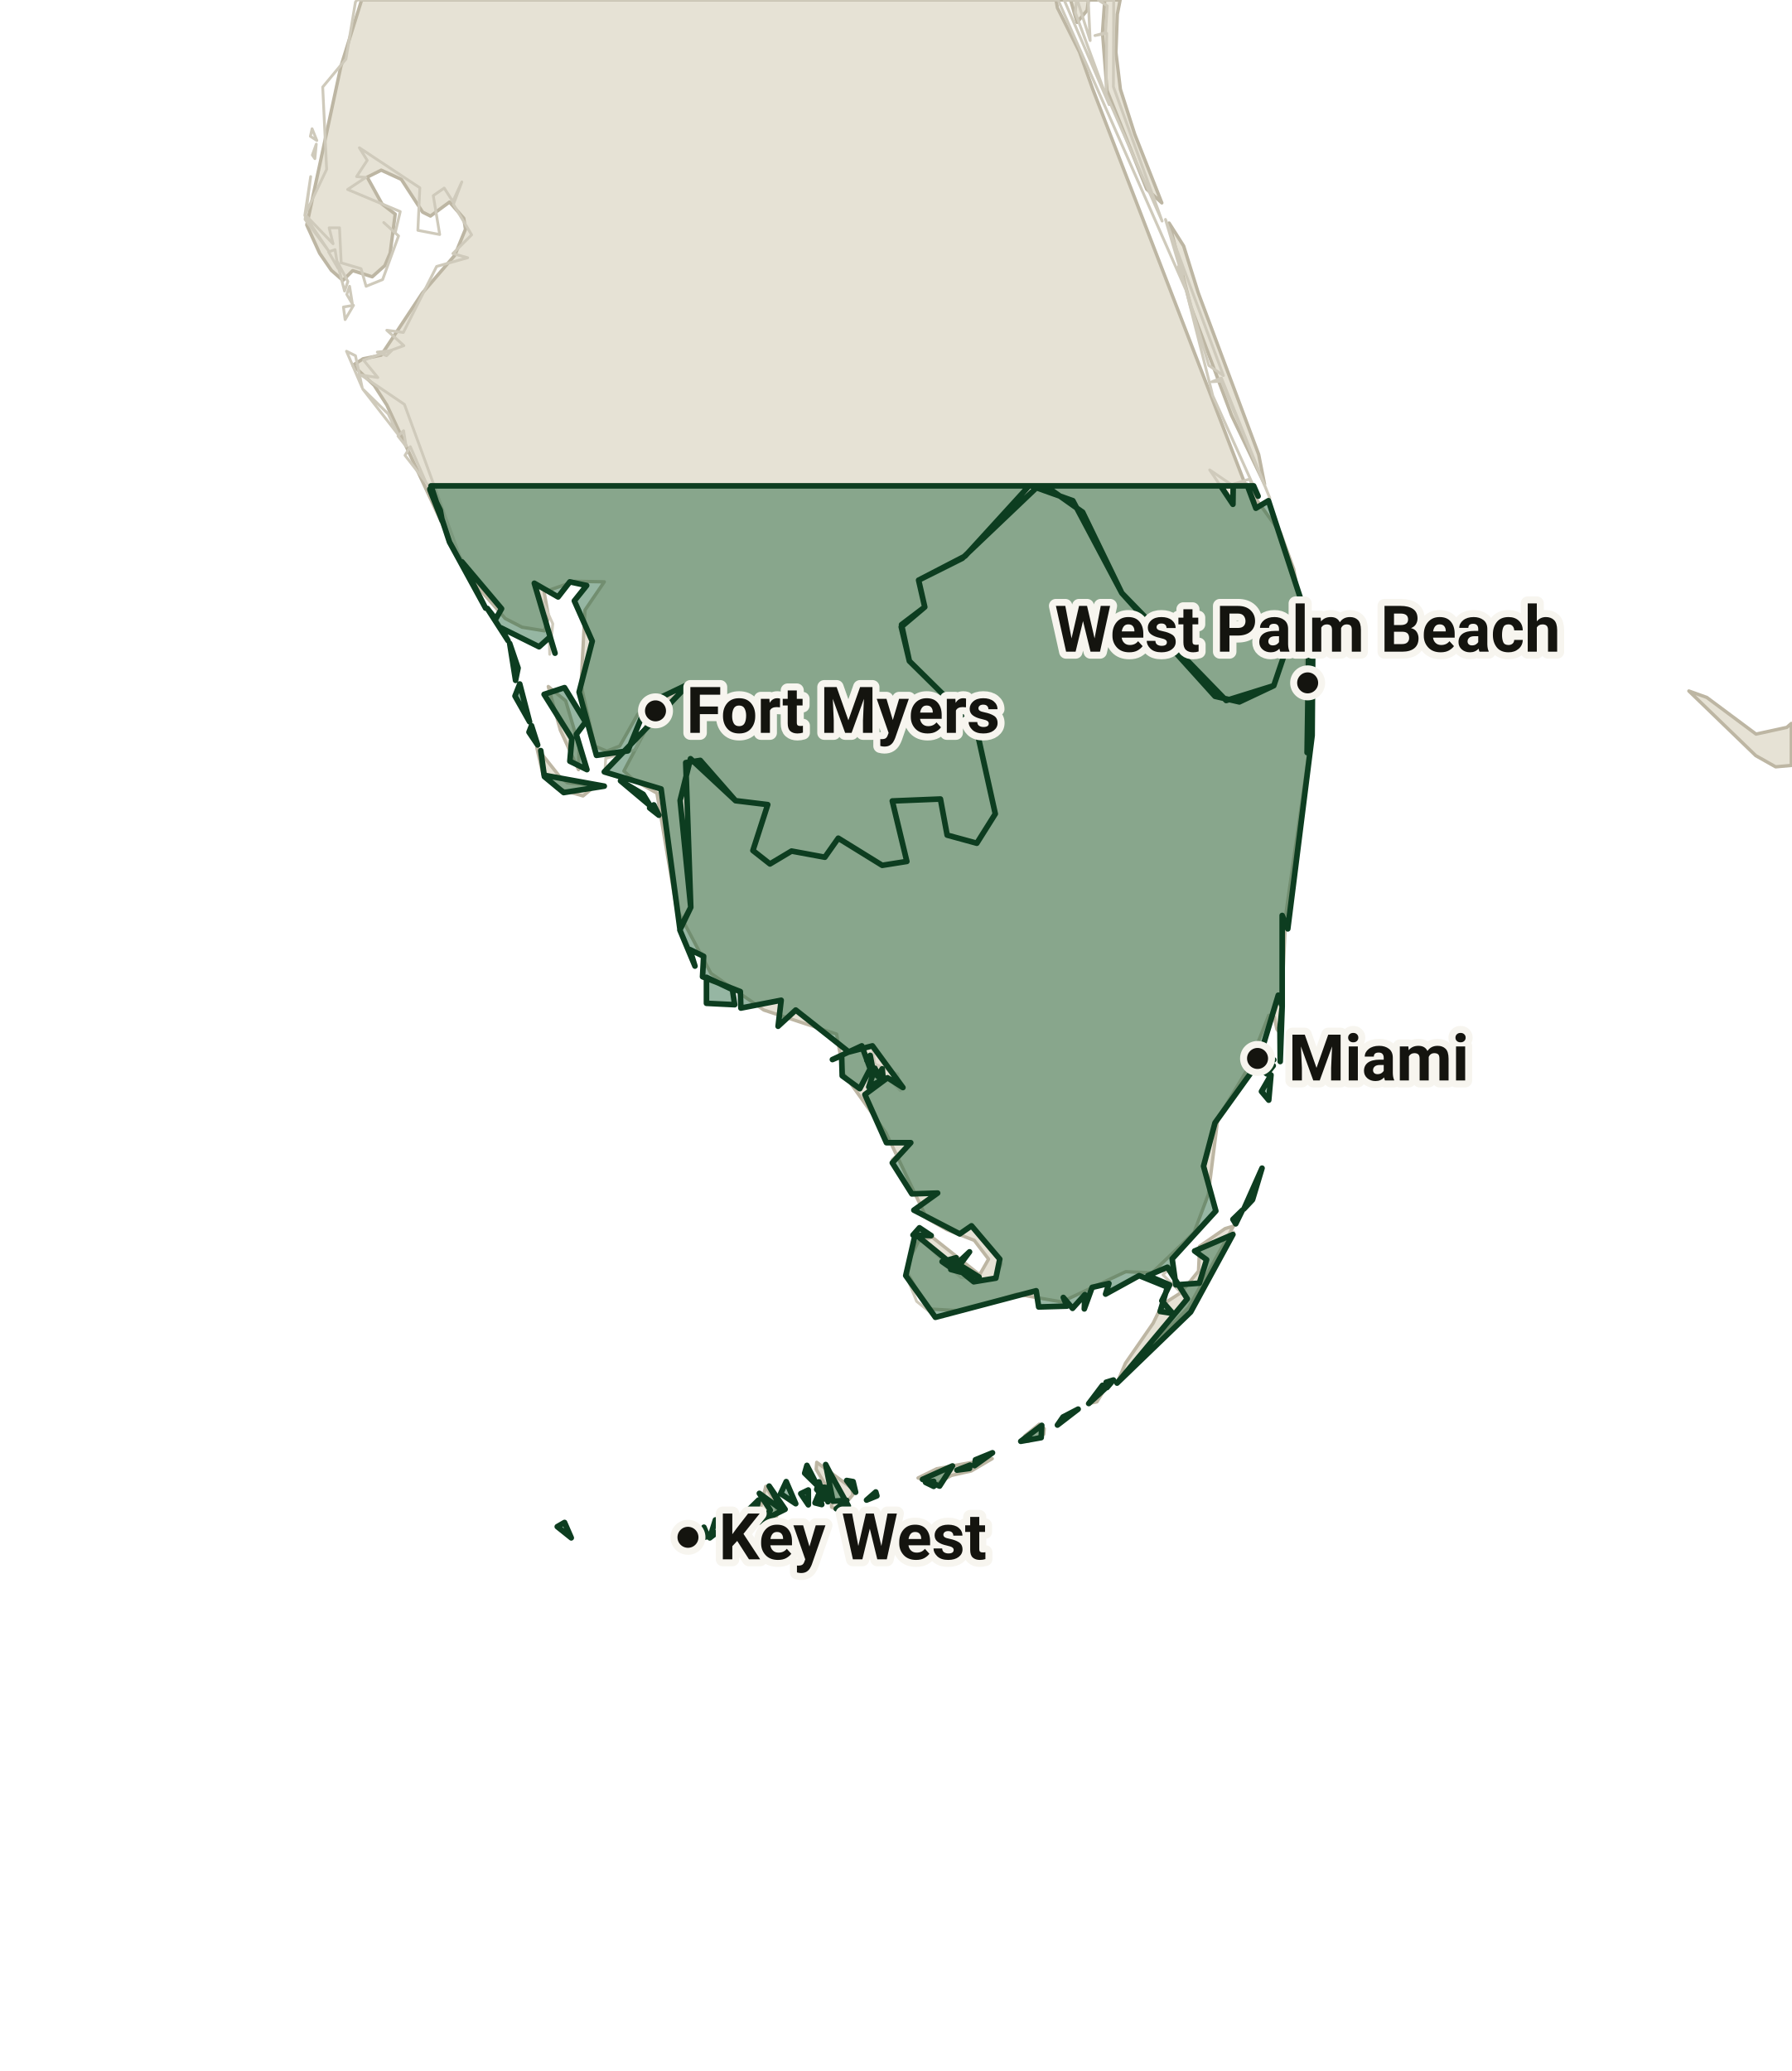
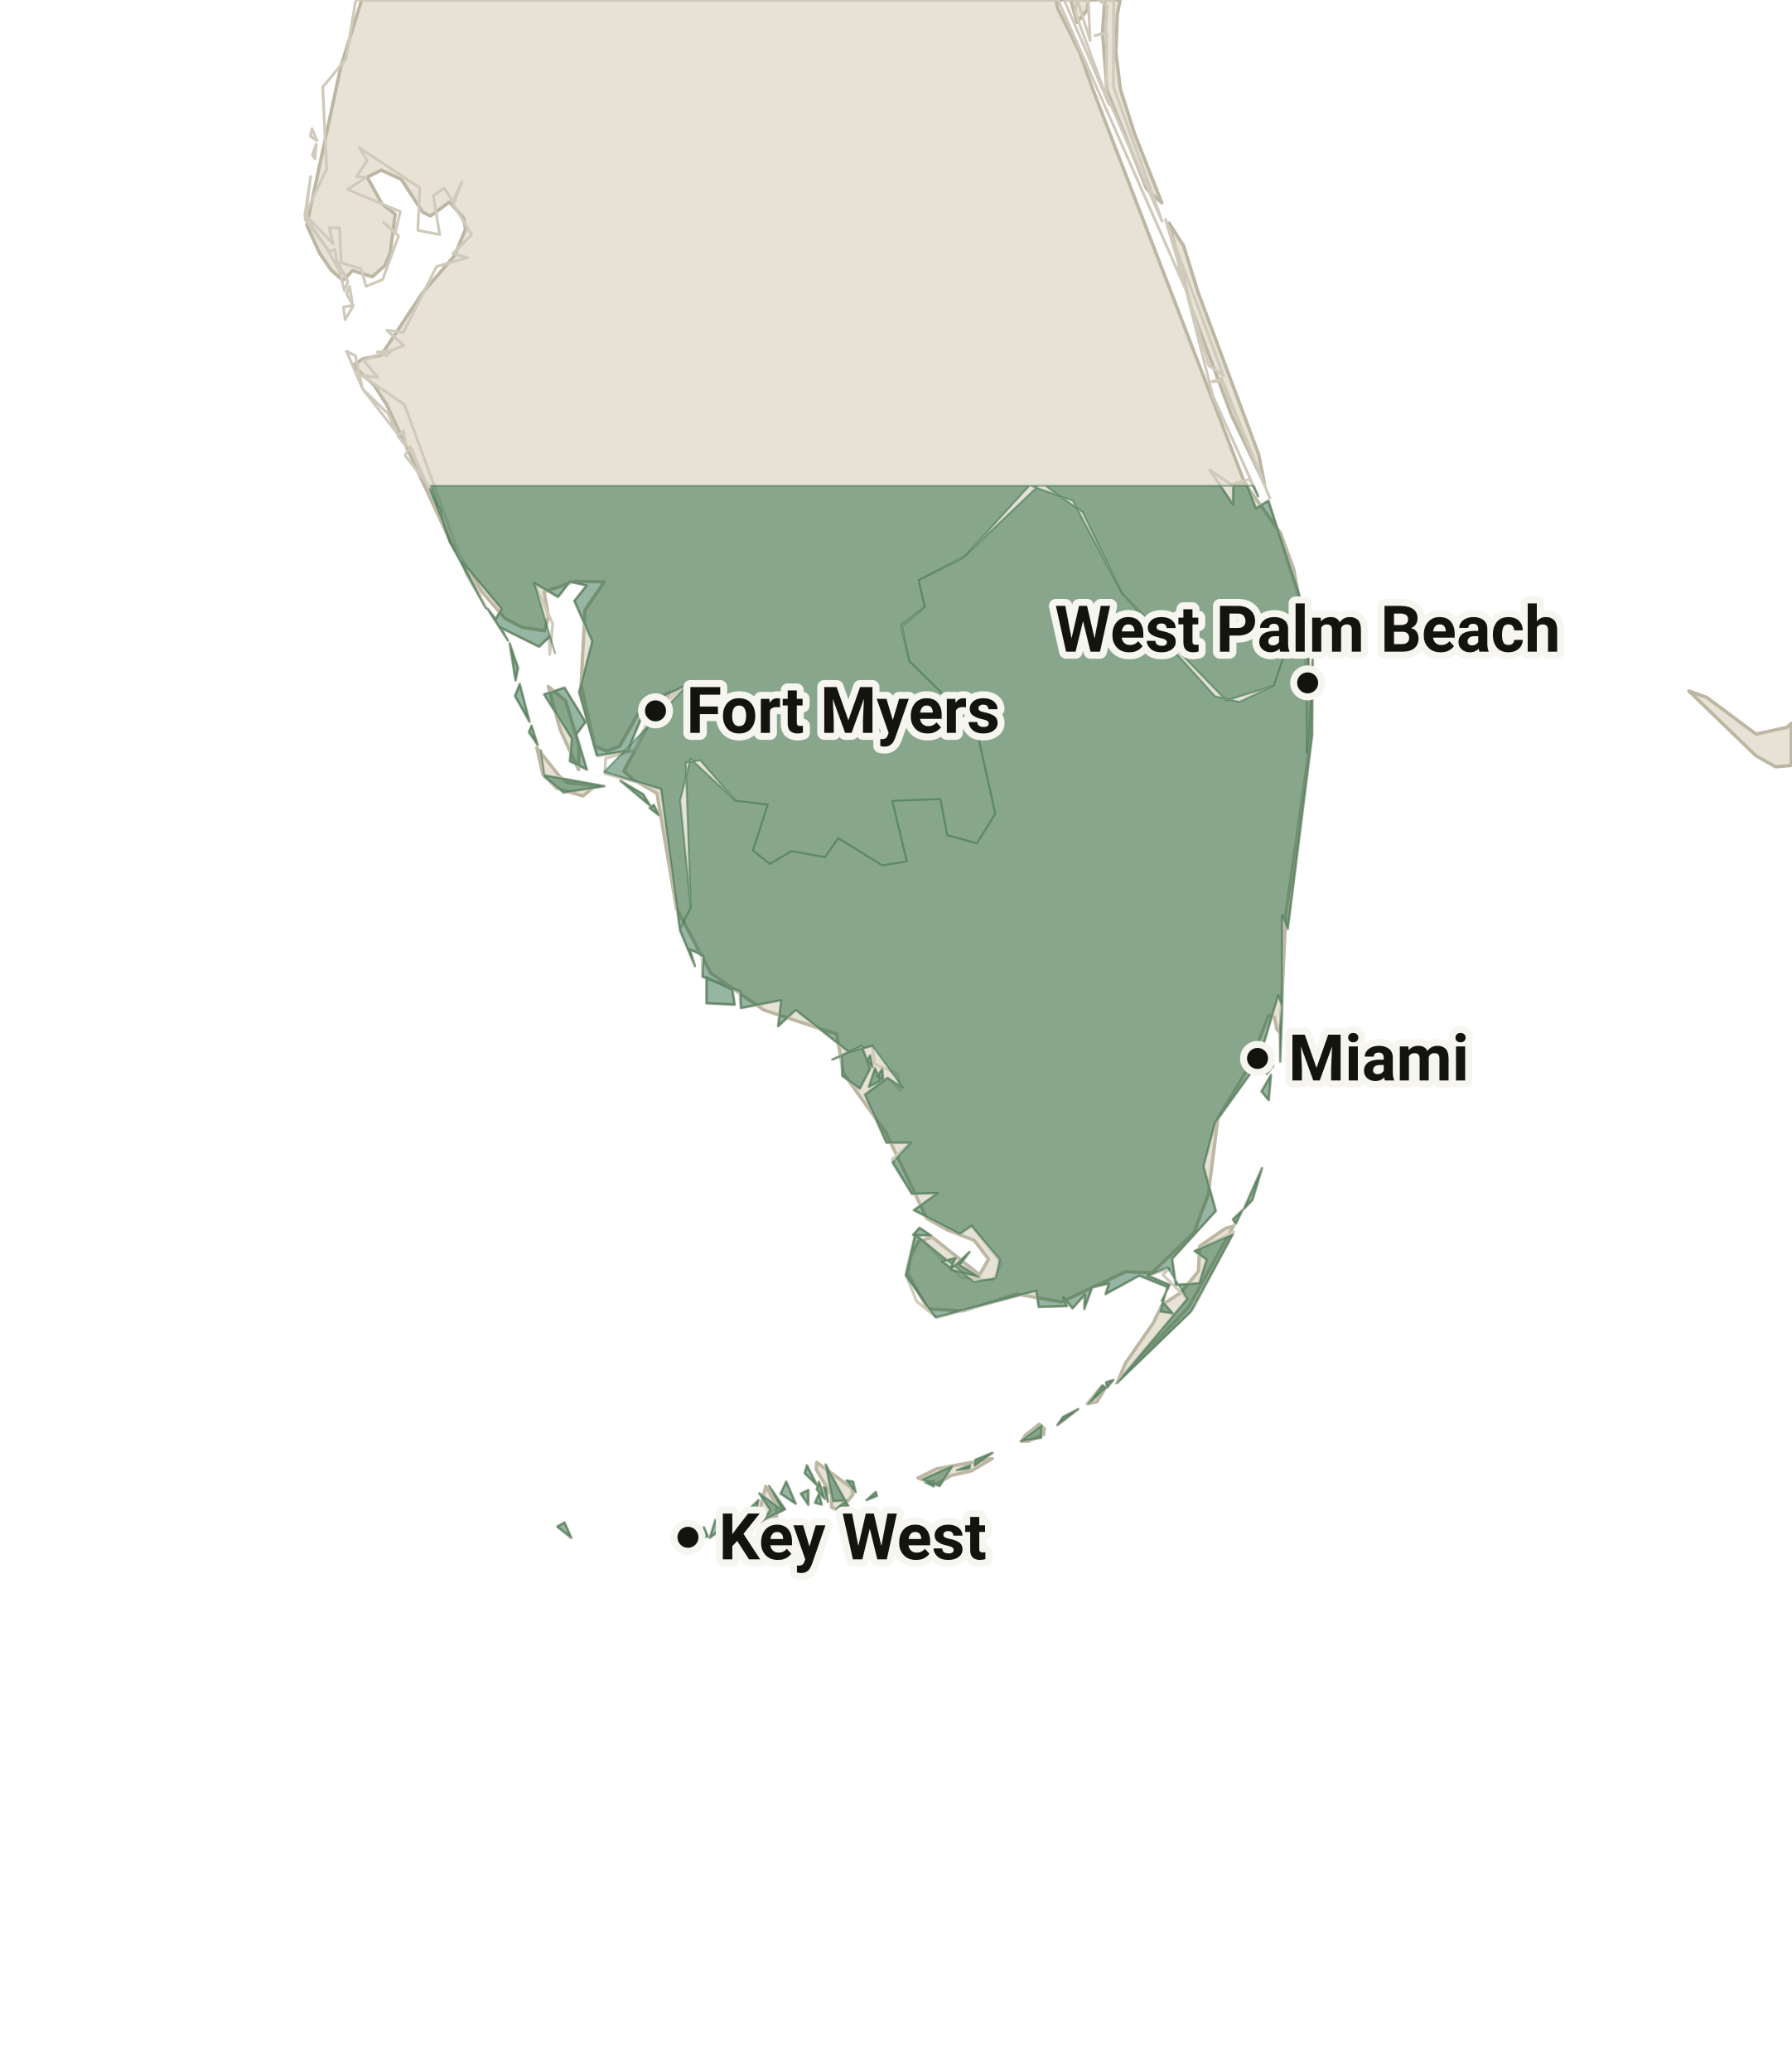
<svg xmlns="http://www.w3.org/2000/svg" viewBox="0 0 640 740" width="640" height="740" role="img">
  <style>
  .land { fill: #e6e2d5; stroke: #bdb6a3; stroke-width: 1.2; stroke-linejoin: round; }
  .admin { fill: none; stroke: #cfcabb; stroke-width: 1; stroke-linejoin: round; }
-   .cover { fill: #175e33; fill-opacity: 0.45; stroke: #0d3d20; stroke-width: 2; stroke-linejoin: round; }
+   /* One region is often a dozen Level III ecoregions, and they are drawn as one
+      path with a subpath each — so a heavy stroke outlines every *internal* seam
+      as boldly as the region's own edge. On the Mid-Atlantic, which is fifteen of
+      them, that read as a shattered windscreen. The seams are still drawn, because
+      the legend says the region is several ecoregions and the picture should agree,
+      but at a third the weight and much closer to the fill: fine internal texture,
+      not fifteen borders competing with the coastline. */
+   .cover { fill: #175e33; fill-opacity: 0.45; stroke: #2f6b45; stroke-opacity: 0.5;
+            stroke-width: 0.7; stroke-linejoin: round; }
  .cover-box { fill: #175e33; fill-opacity: 0.26; stroke: #0d3d20; stroke-width: 2;
               stroke-dasharray: 9 7; stroke-linejoin: round; }
  .pin { fill: #14140f; stroke: #f7f5ef; stroke-width: 2.5; }
  .pin-label { font: 600 23px system-ui, -apple-system, "Segoe UI", Roboto, sans-serif;
               fill: #14140f; stroke: #f7f5ef; stroke-width: 5; paint-order: stroke;
               stroke-linejoin: round; dominant-baseline: central; }
  @media (prefers-color-scheme: dark) {
    .land { fill: #2e3325; stroke: #545d43; }
    .admin { stroke: #434b36; }
-     .cover { fill: #7ec894; fill-opacity: 0.42; stroke: #b9e6c6; }
+     .cover { fill: #7ec894; fill-opacity: 0.42; stroke: #a6d8b6; stroke-opacity: 0.45; }
    .cover-box { fill: #7ec894; fill-opacity: 0.22; stroke: #b9e6c6; }
    .pin { fill: #f2f1e8; stroke: #14160f; }
    .pin-label { fill: #f2f1e8; stroke: #14160f; }
  }
</style>
  <path class="land" fill-rule="evenodd" d="M400.2 0L399.2 5.1L398.7 18.7L400.3 31.9L405.4 47.9L415.1 72.5L409.7 67.6L395.5 32.3L393.9 11.6L394.7 0L388.9 0L388.4 3.7L384.8 8L382.5 0L377.3 0L377.8 2.8L385.7 18.6L390.4 31.8L444.7 172.6L457.5 190.5L462.2 203.3L467.2 230L468.3 264.3L459.4 326.7L457.4 369.1L456.2 367.8L455.3 363.4L453.3 362.8L445.6 382.2L435.1 399.7L431.7 426.8L426.6 440.4L411.6 454.8L402.2 454.4L379.3 465.2L363.2 462.4L344.1 468.4L331.5 467.7L324.2 454.9L325.3 449.2L328.2 443.5L333.1 442.1L350 455.5L353.2 449.9L348.1 443.2L338.3 439.4L331.1 435.3L316.5 404.7L301.4 383.6L298.9 369.5L272.9 360.9L254 347.8L241.7 324.6L234.7 283.4L226.4 278.7L222.9 275.5L231 260.2L239.5 247.3L232.8 250.5L227.8 255.3L221.4 266.6L216.8 268.4L212.5 266.6L207.6 244.8L209 218L215.9 207.9L205.4 207.7L194.4 211.5L196 220.4L194.5 225.4L186.5 224.1L180.5 221L172.3 211.6L161.1 193.8L138.2 144.7L133.7 137.7L126.1 130.5L129.7 128.2L136.2 126.9L150.9 104.7L162.5 91.2L166.3 81.9L165.7 78L160.6 72.2L153.8 77.2L151 75.8L143.4 64.1L136.2 60.8L131.2 63.3L136.5 72.9L141.2 76.5L139.4 90.4L137.5 94.9L133 98.9L126 96.7L122.5 100.2L118.4 96.6L114.2 90.5L109.6 80.4L121.8 23.7L129.2 0ZM212.8 280.7L208.3 284.4L199 281.7L194 276.8L191.8 267.2L199.9 277.4L202.7 279.7L212.8 280.7ZM206.9 266.6L206.7 275L200.2 260.9L195.9 245.3L202.1 250.4L206.9 266.6ZM424.7 467.1L399.3 493.7L402.1 487.1L412 472.8L415.2 466.2L421.9 461.9L428.2 454.2L428.6 445.3L437.7 439L440.7 438.1L424.7 467.1ZM302.7 536.5L298.9 539.4L297.1 538.5L297.1 534.3L291.6 525L291.8 522.5L304.3 531.7L304.7 534.1L302.7 536.5ZM367.4 515L365 515L366.2 513L371.3 508.9L373.1 510.5L372.9 512.5L367.4 515ZM391.9 500.9L388.5 501.6L393.5 495.6L394.9 496L391.9 500.9ZM339.9 527.2L334.1 530.5L328 528.1L334.7 524.8L354.5 521.2L347 525.6L339.9 527.2ZM273.1 543.7L264.8 545.1L271.5 539.5L273.6 531.1L277.5 537.7L277.5 541.7L273.1 543.7ZM449.7 162.4L451.8 173L440 148.4L425.5 109.7L417.7 79.7L422.9 87.9L428.1 104.6L449.7 162.4ZM245.3 551.5L242 551.8L241.7 549.6L247.3 546.9L251 547.1L250.9 550.1L245.3 551.5ZM640 273.5L634.4 274L627.3 270L603.4 246.9L609.8 249.2L627.4 262.3L638.4 259.9L640 258.5Z" />
  <path class="admin" d="M201.7 544L199.1 545.5L204.1 549.5L201.7 544ZM247.5 545.8L241.6 551.3L249.7 550.1L247.5 545.8ZM251.5 545.7L250.3 549.6L252.9 549L251.5 545.7ZM267.4 543.8L264.5 545L265.7 546.3L267.4 543.8ZM262.7 542.5L255.6 543.1L253.6 549.5L262.7 542.5ZM270.7 542.9L267 545.6L272.6 543.3L270.7 542.9ZM271 536L265.7 541.2L269.9 541.1L271 536ZM292.6 533.7L291.2 537L293.6 537.6L292.6 533.7ZM274.8 531L279.6 539.7L271.3 533.6L275.2 539.6L272.6 543.2L280.5 539.3L274.8 531ZM288.8 532.4L286.1 533.7L288.8 537.7L288.8 532.4ZM280.9 529.4L278.9 533.7L284.3 537.3L280.9 529.4ZM295.1 531.5L294.3 531.4L295.8 536.6L295.1 531.5ZM312.9 533.1L309.6 536L313.3 534.5L312.9 533.1ZM292.6 529.5L291.8 532.2L294.7 535.6L292.6 529.5ZM302.5 529L305.7 533.2L304.8 529.4L302.5 529ZM288.3 523.6L287.5 526.4L292 530.8L288.3 523.6ZM296.5 526.2L295 523.3L297.6 536.4L302.5 536.1L298.8 539.1L303.1 538.1L296.5 526.2ZM333.6 529.3L330.7 529.7L333.6 531.1L333.6 529.3ZM340.3 523.8L329.6 528.6L335.7 531L340.3 523.8ZM346.6 523.5L341.9 525.3L346.4 524.7L346.6 523.5ZM354.6 519.1L348.5 521.6L348.2 523.7L354.6 519.1ZM372.2 509.3L364.7 515L372 513.7L372.2 509.3ZM385.2 503.5L379.8 506.3L377.8 509.2L385.2 503.5ZM395.1 495.9L393.9 495L389 501.5L395.1 495.9ZM397.8 493.1L395.2 493.9L395.5 495.8L397.8 493.1ZM341.6 449.4L336.6 450.8L339.6 452.9L341.6 449.4ZM346.4 447.3L339.7 453.6L349.8 456.3L342.9 452L346.4 447.3ZM328.5 438.7L326.2 441.3L332.7 441.5L328.5 438.7ZM443.9 432.4L440.5 435.7L441.5 437.3L443.9 432.4ZM450.9 417.4L444.4 432L447.5 428.7L450.9 417.4ZM315.2 381.9L313.5 384.5L315.6 385.9L315.2 381.9ZM312.6 381.7L310.4 388.4L314.7 386.1L312.6 381.7ZM310.9 377.1L309.7 378.9L311.7 381.3L310.9 377.1ZM307.9 373.7L297.4 378.6L300.7 377.2L300.9 384.4L307.2 389L310.9 381.9L307.9 373.7ZM454.1 384.1L450.7 390L453.3 393.1L454.1 384.1ZM252.4 349.2L252.4 358.5L262.5 359L261.7 353.6L252.4 349.2ZM454.9 380.8L450 381.5L452.6 383.7L454.9 380.8ZM450.7 376.6L452.6 378.7L455.1 378.7L450.7 376.6ZM457.3 367.3L457.4 379.3L458.1 359.7L457.3 367.3ZM233.6 287.6L232.1 288.7L235.4 291.3L233.6 287.6ZM221.7 279L232.3 287.9L229.8 283.8L221.7 279ZM193.2 268.2L194.5 277.5L201.4 283.2L215.9 280.9L194.4 277L193.2 268.2ZM189.9 259.3L189 261.6L192.1 266.2L189.9 259.3ZM185.7 244.4L184 248.7L189.2 257.9L185.7 244.4ZM201.7 245.7L194.4 248.1L204.3 263.9L203.6 272L209.7 275L205.9 262.4L209.2 258L201.7 245.7ZM182.1 229.9L184.2 243.1L185.1 238.7L182.1 229.9ZM152.7 172.9L158 186.1L157.3 182.3L152.7 172.9ZM146.6 159.6L144.7 162.7L152.1 172.2L146.6 159.6ZM144.2 153.9L142.2 155.8L145.1 159.5L144.2 153.9ZM129.6 139L142.2 155.2L138.7 147.9L129.6 139ZM123.8 125.5L129.4 138.5L127 127.1L123.8 125.5ZM139.9 125.3L134.8 125.8L138.1 127.1L139.9 125.3ZM126.3 109.1L122.7 109.7L123.3 114.2L126.3 109.1ZM124.9 102.3L123.9 105.2L125.9 108.6L124.9 102.3ZM124.3 100.6L120.3 93.1L123.1 104L124.3 100.6ZM119.7 89.2L117.4 90L120.8 95.9L119.7 89.2ZM436.4 135.1L433 136.4L436.4 136.2L453.7 178L436.4 135.1ZM111 63.1L109 78.4L117.3 89.5L108.9 77L111 63.1ZM113 51.5L111.6 55.4L112.5 56.7L113 51.5ZM111.5 46L110.9 48.7L113.2 50.2L111.5 46ZM421.5 93.8L420.9 95.9L422.7 98L421.5 93.8ZM416.4 78.4L431.9 130.6L437.1 134.2L416.4 78.4ZM380.2 0L396.3 37.4L384.2 4.5L384.6 0L384.9 0L389.5 14.5L388.8 0ZM392.4 0L395.6 2.1L395 11.7L391.2 12.7L395.4 11.9L395.2 33.6L415.2 79L397.8 31L397.9 0ZM127.6 0L127 0.7L123.6 21.1L115.3 31.1L116.7 60.5L109 76.7L119 87.1L117.6 81.4L121.3 81.4L121.9 93.9L129 96L130.8 102.3L136.7 99.9L142.4 84.3L137.1 79.5L141.2 83.2L143 75.6L124.2 67.7L130.7 63.4L127.4 63.1L131.2 57.3L128.4 52.8L150 67.1L149.3 82.3L157.1 83.8L154.8 69.9L158.7 67.2L161.8 72L165 65L162 73L168.5 83.9L161.8 90.6L167.1 92.1L156 95.2L144.1 118.8L138.2 118L144.3 123.5L129.9 128.7L135 134.9L129 134L144.5 144.5L166.8 205.5L173.7 217.2L165.3 200.6L179.2 217.5L177.1 221.2L174.1 217.4L181.5 228.9L178.9 224.3L192.6 231.1L196.2 227.4L196.4 233.8L197.5 222.9L190.9 208.4L199.4 213.3L203.6 207.9L209.6 209.2L205.2 214.7L211.6 229.1L206.9 247.3L213.5 270.2L224.3 268.3L231.2 251.5L246.1 244.4L232.7 254.4L227 267.9L216.4 271L216.1 276.4L236.2 281.9L242.9 332.3L248.3 345.2L246.4 339.3L250.8 340.5L251 349L264.3 354.1L264.7 360.2L279.1 357.4L278 366.7L284.3 360.9L303.3 375.9L311.6 373.6L312.6 380.2L320.8 383.8L321.7 389.7L317.2 385.1L309 391.1L316.7 408.3L325.4 408.3L318.7 414.3L325.8 426.6L335 426.3L326.5 432.4L342.9 440.9L347.1 438L358 451.7L354.6 457.5L343.3 456.5L327 441L323.6 455.4L327.5 465L334.7 470.8L370.2 461.2L371.1 467L381.2 466.7L379.9 463.6L383.2 467.5L387.6 462.6L387.4 467.7L390.2 460L396.2 458.6L395 462.4L407.1 455.8L417.1 459.9L414.5 468.6L419 469.3L415.1 464.8L417.9 459.1L410.1 455.8L417.9 453.2L415.5 455.5L424.2 464.1L398.8 494.3L426.1 467.9L440.8 440.2L426.8 447L431.1 450.1L428.5 458.5L420.1 459.1L418.8 449.8L434.4 432.7L430 416.7L434.1 401.2L449.4 379.9L456.7 355.6L458.1 359.6L458.1 327.1L460.1 331.9L468.8 262.8L469 235.2L467 268.9L466.2 225L469.6 231.8L453.2 178.9L448.7 181.6L445.4 172.8L440.6 173.4L440.5 180.2L432.2 167.9L440 173.2L446.4 171.2L449.5 177.3L433.3 141.4L423.8 103.8L378.3 0.6L378.1 0Z" />
  <path class="cover" fill-rule="evenodd" d="M233.6 287.6L232.1 288.7L235.4 291.3L233.6 287.6ZM221.7 279L232.3 287.9L229.8 283.8L221.7 279ZM193.2 268.2L194.5 277.5L201.4 283.2L215.9 280.9L194.4 277L193.2 268.2ZM189.9 259.3L189 261.6L192.1 266.2L189.9 259.3ZM185.7 244.4L184 248.7L189.2 257.9L185.7 244.4ZM201.7 245.7L194.4 248.1L204.3 263.9L203.6 272L209.7 275L205.9 262.4L209.2 258L201.7 245.7ZM182.1 229.9L184.2 243.1L185.1 238.7L182.1 229.9ZM153.6 175L158 186.1L157.3 182.3L153.6 174.7ZM154 173.6L160.6 193.7L173.5 217.3L165.1 200.8L179.2 217.5L177.1 221.2L174.1 217.4L181.5 228.9L178.9 224.3L192.6 231.1L196.5 227.6L198.3 233.4L190.9 208.4L199.4 213.3L203.6 207.9L209.6 209.2L205.2 214.7L211.6 229.1L206.9 247.3L213.1 269.9L224.3 268.3L231.2 251.5L246.1 244.4L215.9 275.8L236.2 281.9L242.9 331.8L246.8 324.2L243 286L246.7 271.1L262.8 286.1L274.3 287.5L269 303.9L275.1 308.7L282.8 304.1L294.7 306.3L299.5 299.5L315.2 309.2L324 307.8L318.8 286.2L336 285.5L338.4 298.4L349 301.3L355.6 290.8L348.7 259.7L324.9 236.2L322 224L330.4 216.9L328.2 207.3L344.8 198.7L367.7 173.6L368.4 173.6L383.3 178.9L400.8 211.9L434.1 248.8L442.8 250.8L455.1 245L460.6 228.8L467.7 223.1L453.2 178.9L448.7 181.6L445.7 173.6L440.6 173.6L440.5 180.2L436.1 173.6L447.7 173.6L449.5 177.3L447.9 173.6ZM201.7 544L199.1 545.5L204.1 549.5L201.7 544ZM247.5 545.8L241.6 551.3L249.7 550.1L247.5 545.8ZM251.5 545.7L250.3 549.6L252.9 549L251.5 545.7ZM267.4 543.8L264.5 545L265.7 546.3L267.4 543.8ZM262.7 542.5L255.6 543.1L253.6 549.5L262.7 542.5ZM270.7 542.9L267 545.6L272.6 543.3L270.7 542.9ZM271 536L265.7 541.2L269.9 541.1L271 536ZM292.6 533.7L291.2 537L293.6 537.6L292.6 533.7ZM274.8 531L279.6 539.7L271.3 533.6L275.2 539.6L272.6 543.2L280.5 539.3L274.8 531ZM288.8 532.4L286.1 533.7L288.8 537.7L288.8 532.4ZM280.9 529.4L278.9 533.7L284.3 537.3L280.9 529.4ZM295.1 531.5L294.3 531.4L295.8 536.6L295.1 531.5ZM312.9 533.1L309.6 536L313.3 534.5L312.9 533.1ZM292.6 529.5L291.8 532.2L294.7 535.6L292.6 529.5ZM302.5 529L305.7 533.2L304.8 529.4L302.5 529ZM288.3 523.6L287.5 526.4L292 530.8L288.3 523.6ZM296.5 526.2L295 523.3L297.6 536.4L302.5 536.1L298.8 539.1L303.1 538.1L296.5 526.2ZM333.6 529.3L330.7 529.7L333.6 531.1L333.6 529.3ZM340.3 523.8L329.6 528.6L335.7 531L340.3 523.8ZM346.6 523.5L341.9 525.3L346.4 524.7L346.6 523.5ZM354.6 519.1L348.5 521.6L348.2 523.7L354.6 519.1ZM372.2 509.3L364.7 515L372 513.7L372.2 509.3ZM385.2 503.5L379.8 506.3L377.8 509.2L385.2 503.5ZM395.1 495.9L393.9 495L389 501.5L395.1 495.9ZM397.8 493.1L395.2 493.9L395.5 495.8L397.8 493.1ZM341.6 449.4L336.6 450.8L339.6 452.9L341.6 449.4ZM346.4 447.3L339.7 453.6L349.8 456.3L342.9 452L346.4 447.3ZM328.5 438.7L326.2 441.3L332.7 441.5L328.5 438.7ZM443.9 432.4L440.5 435.7L441.5 437.3L443.9 432.4ZM450.9 417.4L444.4 432L447.5 428.7L450.9 417.4ZM315.2 381.9L313.5 384.5L315.6 385.9L315.2 381.9ZM312.6 381.7L310.4 388.4L314.7 386.1L312.6 381.7ZM310.9 377.1L309.7 378.9L311.7 381.3L310.9 377.1ZM307.9 373.7L297.4 378.6L300.7 377.2L300.9 384.4L307.2 389L310.9 381.9L307.9 373.7ZM454.1 384.1L450.7 390L453.3 393.1L454.1 384.1ZM252.4 349.2L252.4 358.5L262.5 359L261.7 353.6L252.4 349.2ZM454.9 380.8L450 381.5L452.6 383.7L454.9 380.8ZM450.7 376.6L452.6 378.7L455.1 378.7L450.7 376.6ZM457.3 367.3L457.4 379.3L458.1 359.7L457.3 367.3ZM438.1 250.3L400.8 211.9L386.8 183L373.5 173.6L371 173.6L343.8 199.5L328.2 207.3L330.4 216.9L322.1 223.2L324.9 236.2L348.7 259.7L355.6 290.8L349 301.3L338.4 298.4L336 285.5L318.8 286.2L324 307.8L315.2 309.2L299.5 299.5L294.7 306.3L282.8 304.1L275.1 308.7L269 303.9L274.3 287.5L262.8 286.1L250.2 271.7L245 272.5L246.8 324.2L242.9 332.3L248.3 345.2L246.5 339.3L251.4 341.7L251 349L264.5 354.3L264.7 360.2L279.1 357.4L278 366.7L284.3 360.9L303.3 375.9L311.7 373.7L322.6 388.6L317.1 385.1L309 391.1L316.7 408.3L325.4 408.3L318.8 415.5L325.8 426.6L335 426.3L326.5 432.4L342.9 440.9L347.1 438L357.2 449.9L355.8 456.7L347.9 458L327 441L323.6 455.8L334.2 470.7L370.2 461.2L371.1 467L381.2 466.7L379.9 463.6L383.2 467.5L387.6 462.6L387.4 467.7L390.2 460L396.2 458.6L395 462.4L407 455.8L417.1 459.9L414.5 468.6L419 469.3L415.1 464.8L417.9 459.1L410.1 455.8L417.1 452.8L424.2 464.1L399.1 494.2L425.4 468.8L440.5 441.1L426.8 447L431.1 450.1L428.5 458.5L420.1 459.1L418.8 449.8L434.4 432.7L430 416.7L434.1 401.2L449.4 379.9L456.7 355.6L458.1 359.6L458.1 327.1L460.1 331.9L468.8 262.8L469 235.2L467 268.9L467.7 223.1L460.6 228.8L455.1 245L438.1 250.3Z" />
  <circle class="pin" cx="234.2" cy="254" r="5" />
  <text class="pin-label" x="245.2" y="254" text-anchor="start">Fort Myers</text>
  <circle class="pin" cx="467.2" cy="244" r="5" />
  <text class="pin-label" x="467.2" y="225" text-anchor="middle">West Palm Beach</text>
  <circle class="pin" cx="449.3" cy="378.2" r="5" />
  <text class="pin-label" x="460.3" y="378.2" text-anchor="start">Miami</text>
  <circle class="pin" cx="245.8" cy="549.3" r="5" />
  <text class="pin-label" x="256.8" y="549.3" text-anchor="start">Key West</text>
</svg>
